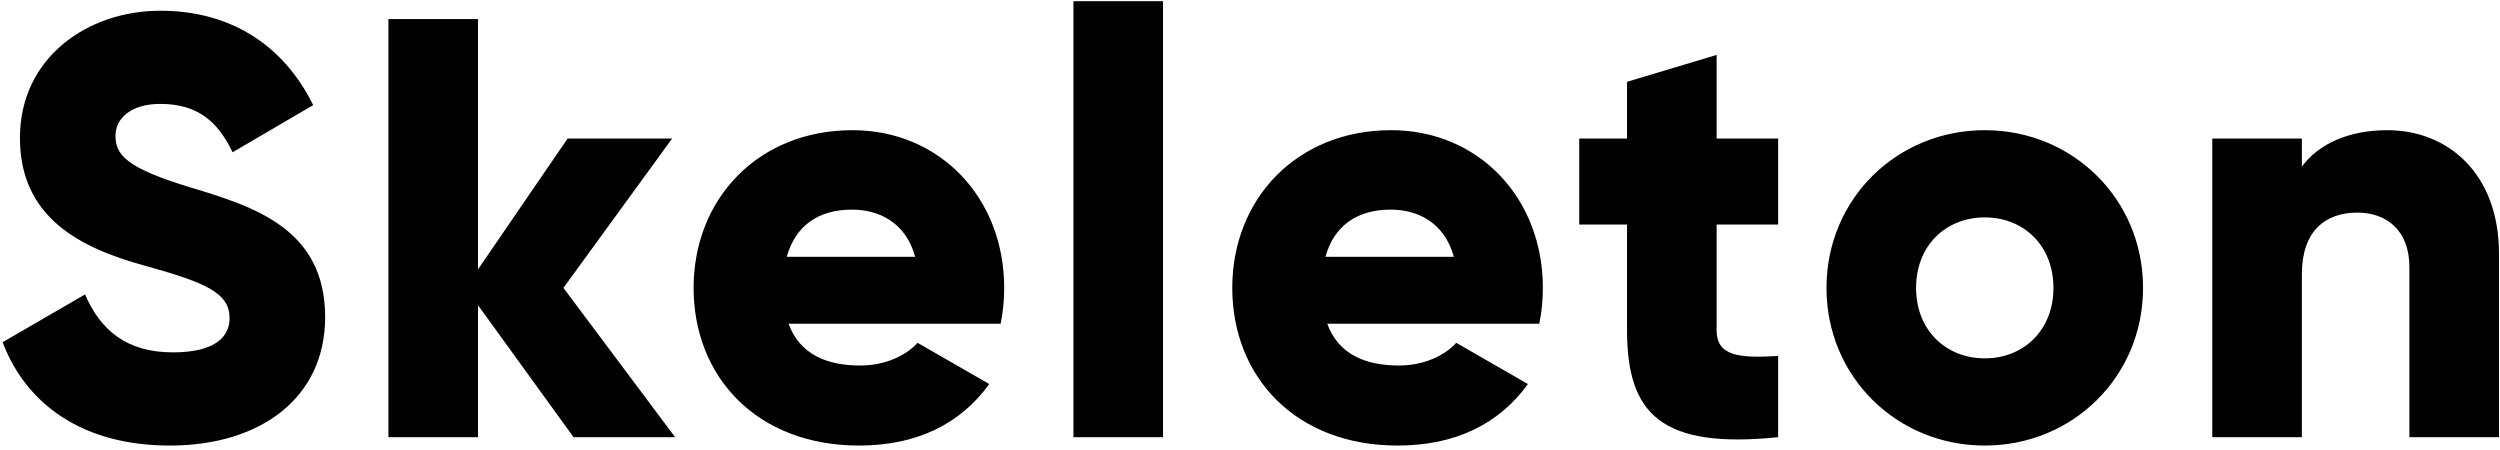
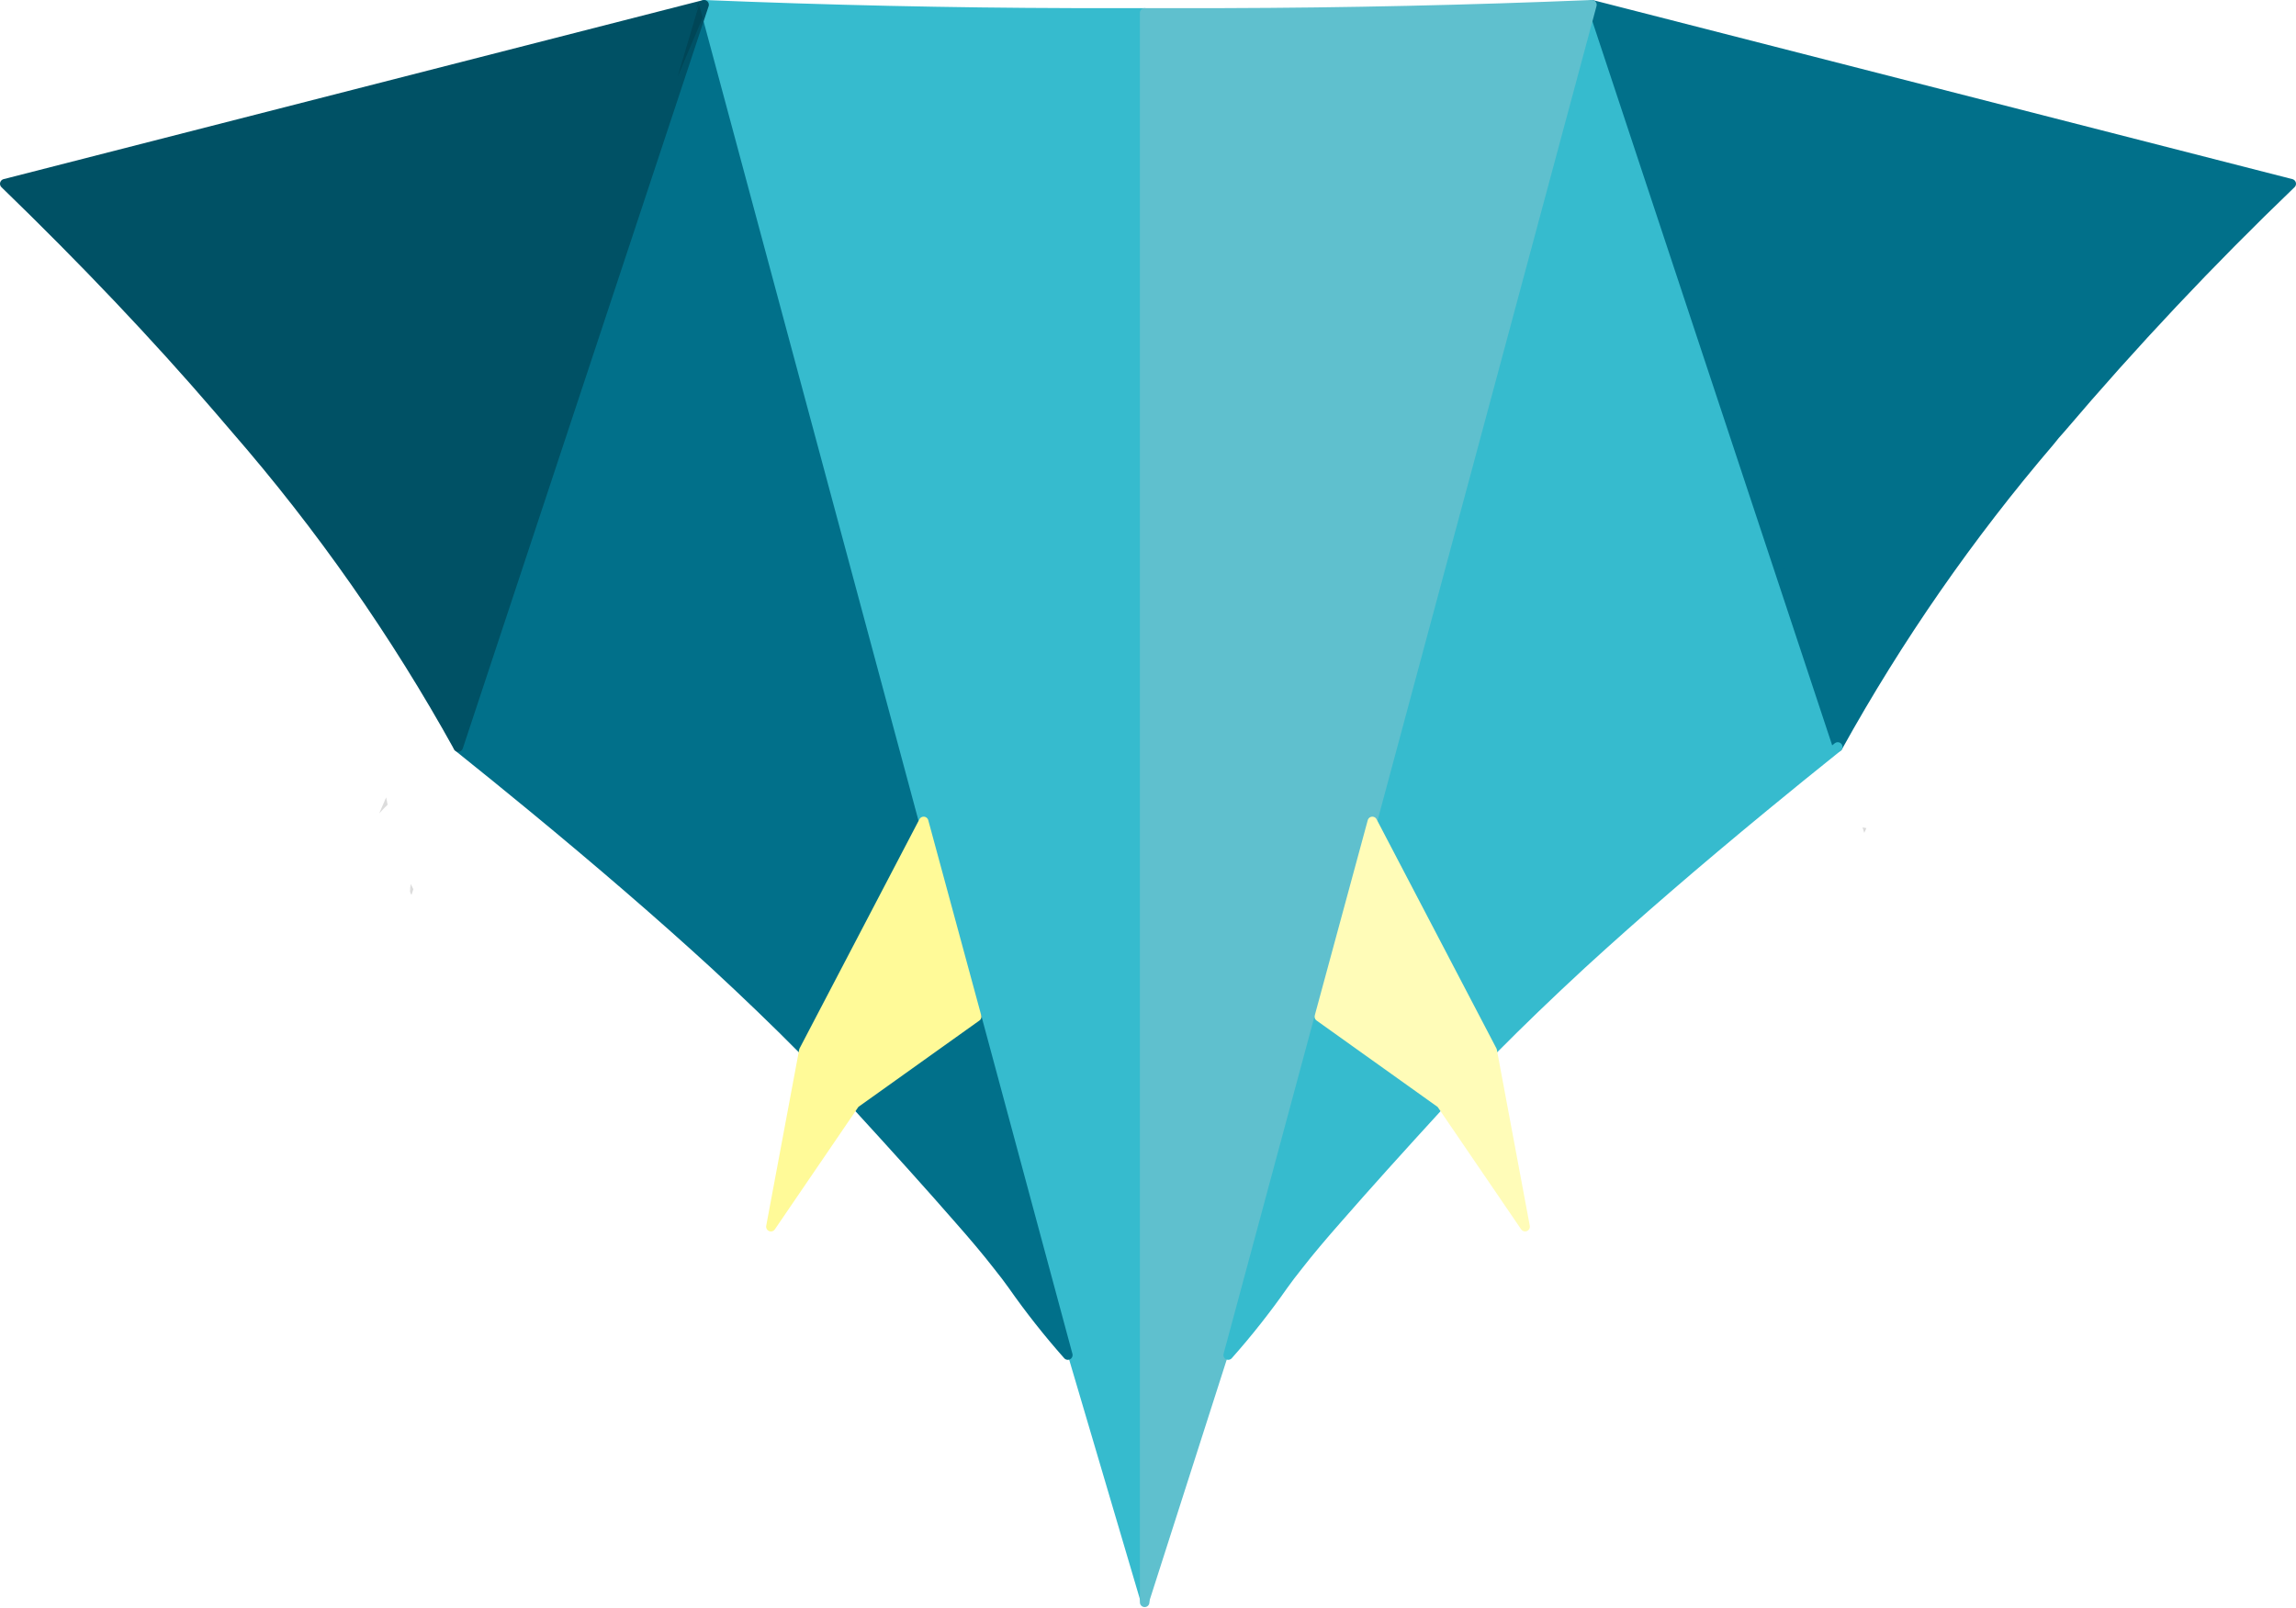
- <svg xmlns="http://www.w3.org/2000/svg" viewBox="0 0 406 73" version="1.1">
-   <path d="M27.585,72.358 C42.329,72.358 52.805,64.598 52.805,51.503 C52.805,37.147 41.262,33.558 30.98,30.454 C20.407,27.253 18.758,25.119 18.758,22.015 C18.758,19.299 21.183,16.874 26.033,16.874 C32.241,16.874 35.442,19.881 37.77,24.731 L50.865,17.068 C45.918,7.077 37.188,1.742 26.033,1.742 C14.296,1.742 3.238,9.308 3.238,22.403 C3.238,35.401 13.132,40.251 23.22,43.064 C33.405,45.877 37.285,47.526 37.285,51.697 C37.285,54.316 35.442,57.226 28.07,57.226 C20.407,57.226 16.236,53.443 13.811,47.817 L0.425,55.577 C4.208,65.568 13.326,72.358 27.585,72.358 Z M109.64,71 L91.501,46.75 L109.155,22.5 L92.18,22.5 L77.63,43.743 L77.63,3.1 L63.08,3.1 L63.08,71 L77.63,71 L77.63,49.563 L93.15,71 L109.64,71 Z M128.063,52.57 C129.906,57.614 134.368,59.36 139.703,59.36 C143.68,59.36 147.075,57.808 149.015,55.674 L160.655,62.367 C155.902,68.963 148.724,72.358 139.509,72.358 C122.922,72.358 112.64,61.203 112.64,46.75 C112.64,32.297 123.116,21.142 138.442,21.142 C152.604,21.142 163.08,32.103 163.08,46.75 C163.08,48.787 162.886,50.727 162.498,52.57 L128.063,52.57 Z M127.772,41.706 L148.627,41.706 C147.075,36.08 142.71,34.043 138.345,34.043 C132.816,34.043 129.13,36.759 127.772,41.706 Z M174.325,71 L188.875,71 L188.875,0.19 L174.325,0.19 L174.325,71 Z M215.543,52.57 C217.386,57.614 221.848,59.36 227.183,59.36 C231.16,59.36 234.555,57.808 236.495,55.674 L248.135,62.367 C243.382,68.963 236.204,72.358 226.989,72.358 C210.402,72.358 200.12,61.203 200.12,46.75 C200.12,32.297 210.596,21.142 225.922,21.142 C240.084,21.142 250.56,32.103 250.56,46.75 C250.56,48.787 250.366,50.727 249.978,52.57 L215.543,52.57 Z M215.252,41.706 L236.107,41.706 C234.555,36.08 230.19,34.043 225.825,34.043 C220.296,34.043 216.61,36.759 215.252,41.706 Z M288.771,36.468 L288.771,22.5 L278.78,22.5 L278.78,8.92 L264.23,13.285 L264.23,22.5 L256.47,22.5 L256.47,36.468 L264.23,36.468 L264.23,53.637 C264.23,67.217 269.759,72.94 288.771,71 L288.771,57.808 C282.369,58.196 278.78,57.808 278.78,53.637 L278.78,36.468 L288.771,36.468 Z M322.326,72.358 C308.067,72.358 296.621,61.203 296.621,46.75 C296.621,32.297 308.067,21.142 322.326,21.142 C336.585,21.142 348.031,32.297 348.031,46.75 C348.031,61.203 336.585,72.358 322.326,72.358 Z M322.326,58.196 C328.631,58.196 333.481,53.637 333.481,46.75 C333.481,39.863 328.631,35.304 322.326,35.304 C316.021,35.304 311.171,39.863 311.171,46.75 C311.171,53.637 316.021,58.196 322.326,58.196 Z M387.697,21.142 C381.295,21.142 376.445,23.47 373.826,27.059 L373.826,22.5 L359.276,22.5 L359.276,71 L373.826,71 L373.826,44.519 C373.826,37.632 377.512,34.528 382.847,34.528 C387.503,34.528 391.286,37.341 391.286,43.355 L391.286,71 L405.836,71 L405.836,41.221 C405.836,28.126 397.494,21.142 387.697,21.142 Z" />
+ <svg xmlns="http://www.w3.org/2000/svg" xmlns:xlink="http://www.w3.org/1999/xlink" id="Layer_1" data-name="Layer 1" viewBox="0 0 240.5 168.35">
+   <defs>
+     <style>.cls-1{fill-opacity:0.141;}.cls-1,.cls-10,.cls-11,.cls-12,.cls-13,.cls-14,.cls-2,.cls-3,.cls-4,.cls-5,.cls-6,.cls-7,.cls-8,.cls-9{fill-rule:evenodd;}.cls-2{fill-opacity:0.137;}.cls-3{fill:#01708a;}.cls-4{fill:#36bbce;}.cls-5{fill:#5fc0ce;}.cls-6{fill:#fffcb8;}.cls-7{fill:#fffa98;}.cls-8{fill:#005165;}.cls-10,.cls-11,.cls-12,.cls-13,.cls-14,.cls-9{fill:none;stroke-linecap:round;stroke-linejoin:round;}.cls-9{stroke:#01708a;}.cls-10{stroke:#36bbce;}.cls-11{stroke:#5fc0ce;}.cls-12{stroke:#fffcb8;}.cls-13{stroke:#fffa98;}.cls-14{stroke:#005165;}</style>
+     <symbol id="Symbol_2" data-name="Symbol 2" viewBox="0 0 155.775 93.55">
+       <g id="Layer_3" data-name="Layer 3">
+         <path class="cls-1" d="M33.15,1l.275-1,.05.225ZM33.5.275l.375,1.375L31.25,7.85Zm121.875,86.2a3.842,3.842,0,0,0,.4.075q-.123.257-.225.5Z" />
+         <path class="cls-2" d="M3.3,92.4c.09.19.181.374.275.55l-.2.6a.977.977,0,0,1-.15-.35A4.245,4.245,0,0,1,3.3,92.4ZM.875,84.1Q.426,84.535,0,85l.725-1.675Q.794,83.712.875,84.1Z" />
+       </g>
+     </symbol>
+   </defs>
+   <path class="cls-3" d="M347.7,194.7l-25.75-77.75L395.2,135.7a348.48,348.48,0,0,0-24.15,25.65q-.6.649-1.1,1.3A193.638,193.638,0,0,0,347.7,194.7Zm-90.2,28.25,9.55,35.45a81.143,81.143,0,0,1-5.8-7.35q-.6-.851-1.6-2.1-1.549-2-4.2-5-4.1-4.7-10.7-11.9Zm-28.55-106,23,85.55-12.55,24q-4.249-4.3-9.45-9.1-8.3-7.6-19.05-16.45-3.7-3.049-7.7-6.25Z" transform="translate(-155.2 -116.45)" />
+   <path class="cls-4" d="M321.95,116.95,347.7,194.7q-4,3.2-7.7,6.25-10.75,8.85-19.05,16.45-5.2,4.8-9.45,9.1l-12.55-24Zm-46.85.85V284.3h-.4l-7.65-25.9-9.55-35.45-5.55-20.45-23-85.55q19.5.8,38.5.85h7.65Zm8.75,140.6,9.55-35.45,12.75,9.1q-6.6,7.2-10.7,11.9-2.649,3-4.2,5-1,1.25-1.6,2.1A81.143,81.143,0,0,1,283.85,258.4Z" transform="translate(-155.2 -116.45)" />
+   <path class="cls-5" d="M275.1,284.3V117.8h8.35q19-.05,38.5-.85l-23,85.55-5.55,20.45-9.55,35.45-8.3,25.9Z" transform="translate(-155.2 -116.45)" />
+   <path class="cls-6" d="M306.15,232.05l-12.75-9.1,5.55-20.45,12.55,24a1.267,1.267,0,0,0-.3.3q-2.55,2.55-4.75,4.95l-.3.3.3-.3q2.2-2.4,4.75-4.95a1.267,1.267,0,0,1,.3-.3l3.45,18.45Z" transform="translate(-155.2 -116.45)" />
+   <path class="cls-7" d="M239.4,226.5a1.267,1.267,0,0,1,.3.3q2.55,2.55,4.75,4.95l.3.3-.3-.3q-2.2-2.4-4.75-4.95a1.267,1.267,0,0,0-.3-.3l12.55-24,5.55,20.45-12.75,9.1-8.8,12.9Z" transform="translate(-155.2 -116.45)" />
+   <path class="cls-8" d="M228.95,116.95,203.2,194.7a194.277,194.277,0,0,0-23.35-33.35l-1.8-2.1Q168.2,147.8,155.7,135.7Z" transform="translate(-155.2 -116.45)" />
+   <path class="cls-9" d="M321.95,116.95,395.2,135.7a348.48,348.48,0,0,0-24.15,25.65q-.6.649-1.1,1.3A193.638,193.638,0,0,0,347.7,194.7m-80.65,63.7a81.143,81.143,0,0,1-5.8-7.35q-.6-.851-1.6-2.1-1.549-2-4.2-5-4.1-4.7-10.7-11.9m-5.35-5.55q-4.249-4.3-9.45-9.1-8.3-7.6-19.05-16.45-3.7-3.049-7.7-6.25m54.3,28.25,9.55,35.45m54.9-141.45L347.7,194.7" transform="translate(-155.2 -116.45)" />
+   <path class="cls-10" d="M347.7,194.7q-4,3.2-7.7,6.25-10.75,8.85-19.05,16.45-5.2,4.8-9.45,9.1m-5.35,5.55q-6.6,7.2-10.7,11.9-2.649,3-4.2,5-1,1.25-1.6,2.1a81.143,81.143,0,0,1-5.8,7.35m-54.9-141.45q19.5.8,38.5.85h7.65m18.3,105.15-9.55,35.45m-31.9-55.9-23-85.55" transform="translate(-155.2 -116.45)" />
+   <path class="cls-11" d="M275.1,117.8h8.35q19-.05,38.5-.85l-23,85.55M275.1,284.3V117.8" transform="translate(-155.2 -116.45)" />
+   <path class="cls-12" d="M311.5,226.5l3.45,18.45-8.8-12.9.3-.3q2.2-2.4,4.75-4.95a1.267,1.267,0,0,1,.3-.3l-12.55-24-5.55,20.45,12.75,9.1" transform="translate(-155.2 -116.45)" />
+   <path class="cls-13" d="M244.75,232.05l-8.8,12.9,3.45-18.45m5.35,5.55,12.75-9.1-5.55-20.45-12.55,24a1.267,1.267,0,0,1,.3.3q2.55,2.55,4.75,4.95Z" transform="translate(-155.2 -116.45)" />
+   <path class="cls-14" d="M203.2,194.7a194.277,194.277,0,0,0-23.35-33.35l-1.8-2.1Q168.2,147.8,155.7,135.7l73.25-18.75Z" transform="translate(-155.2 -116.45)" />
+   <use width="155.775" height="93.55" transform="translate(39.725 0.2)" xlink:href="#Symbol_2" />
</svg>
